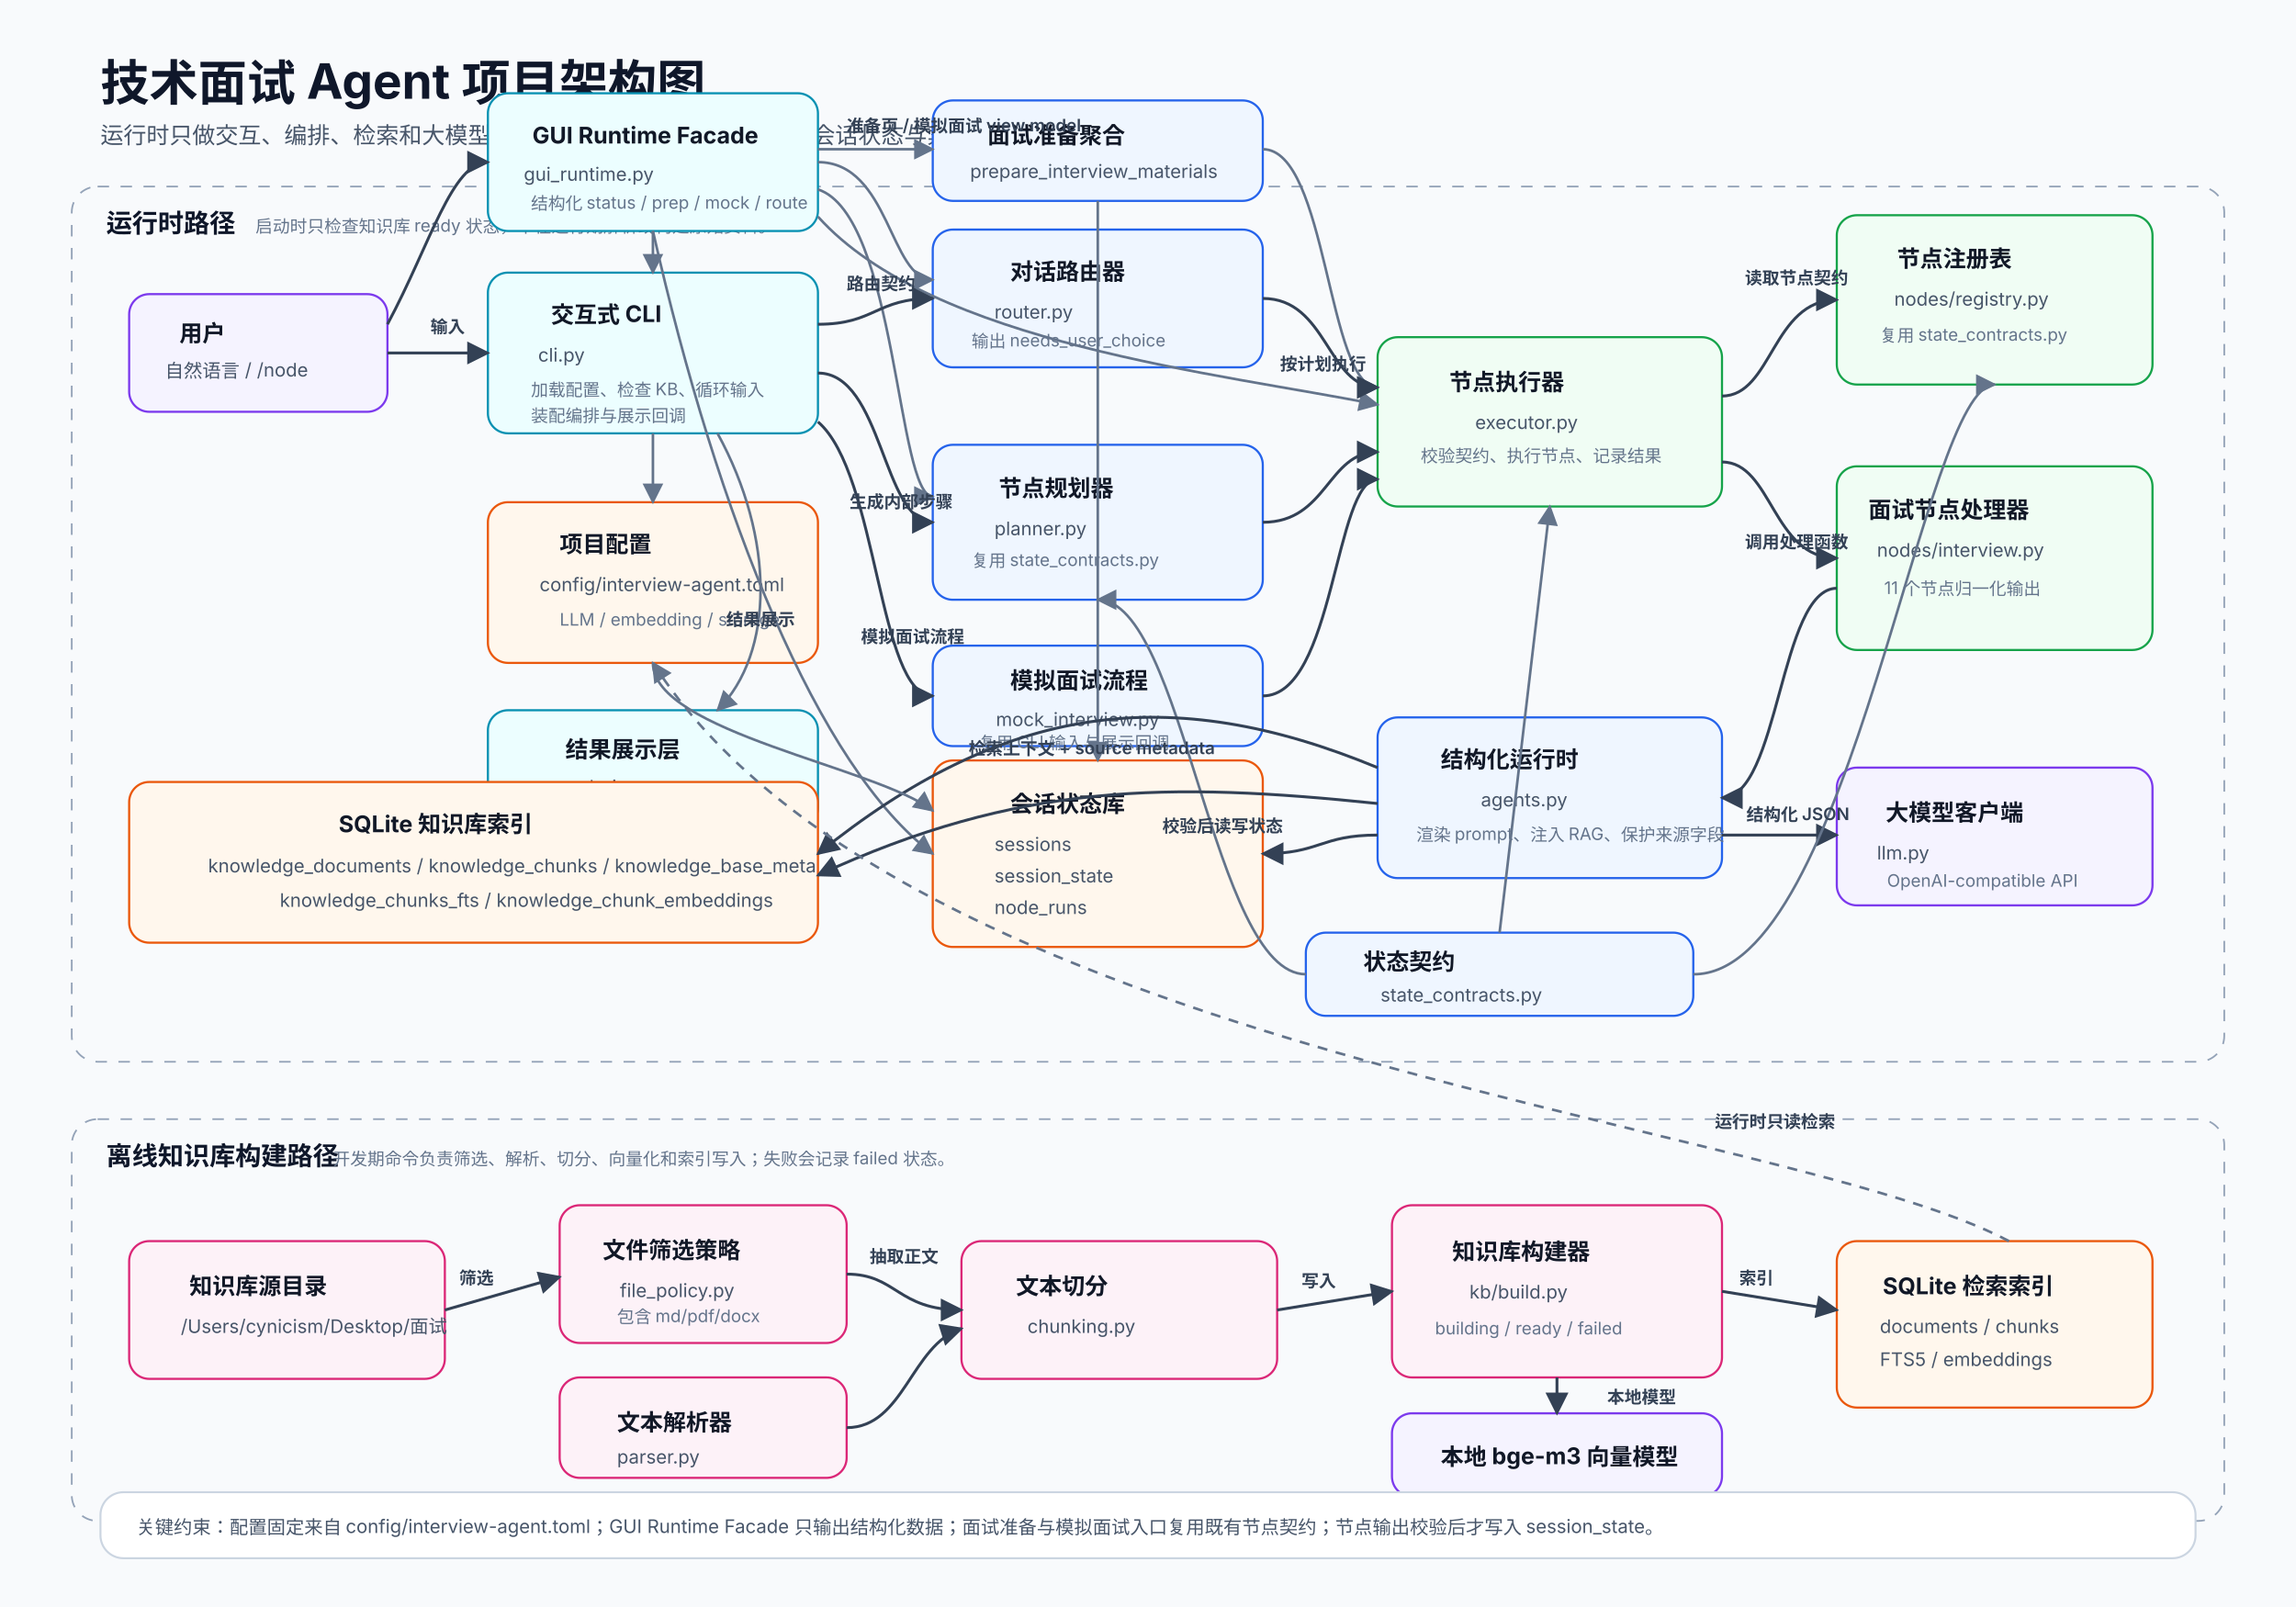
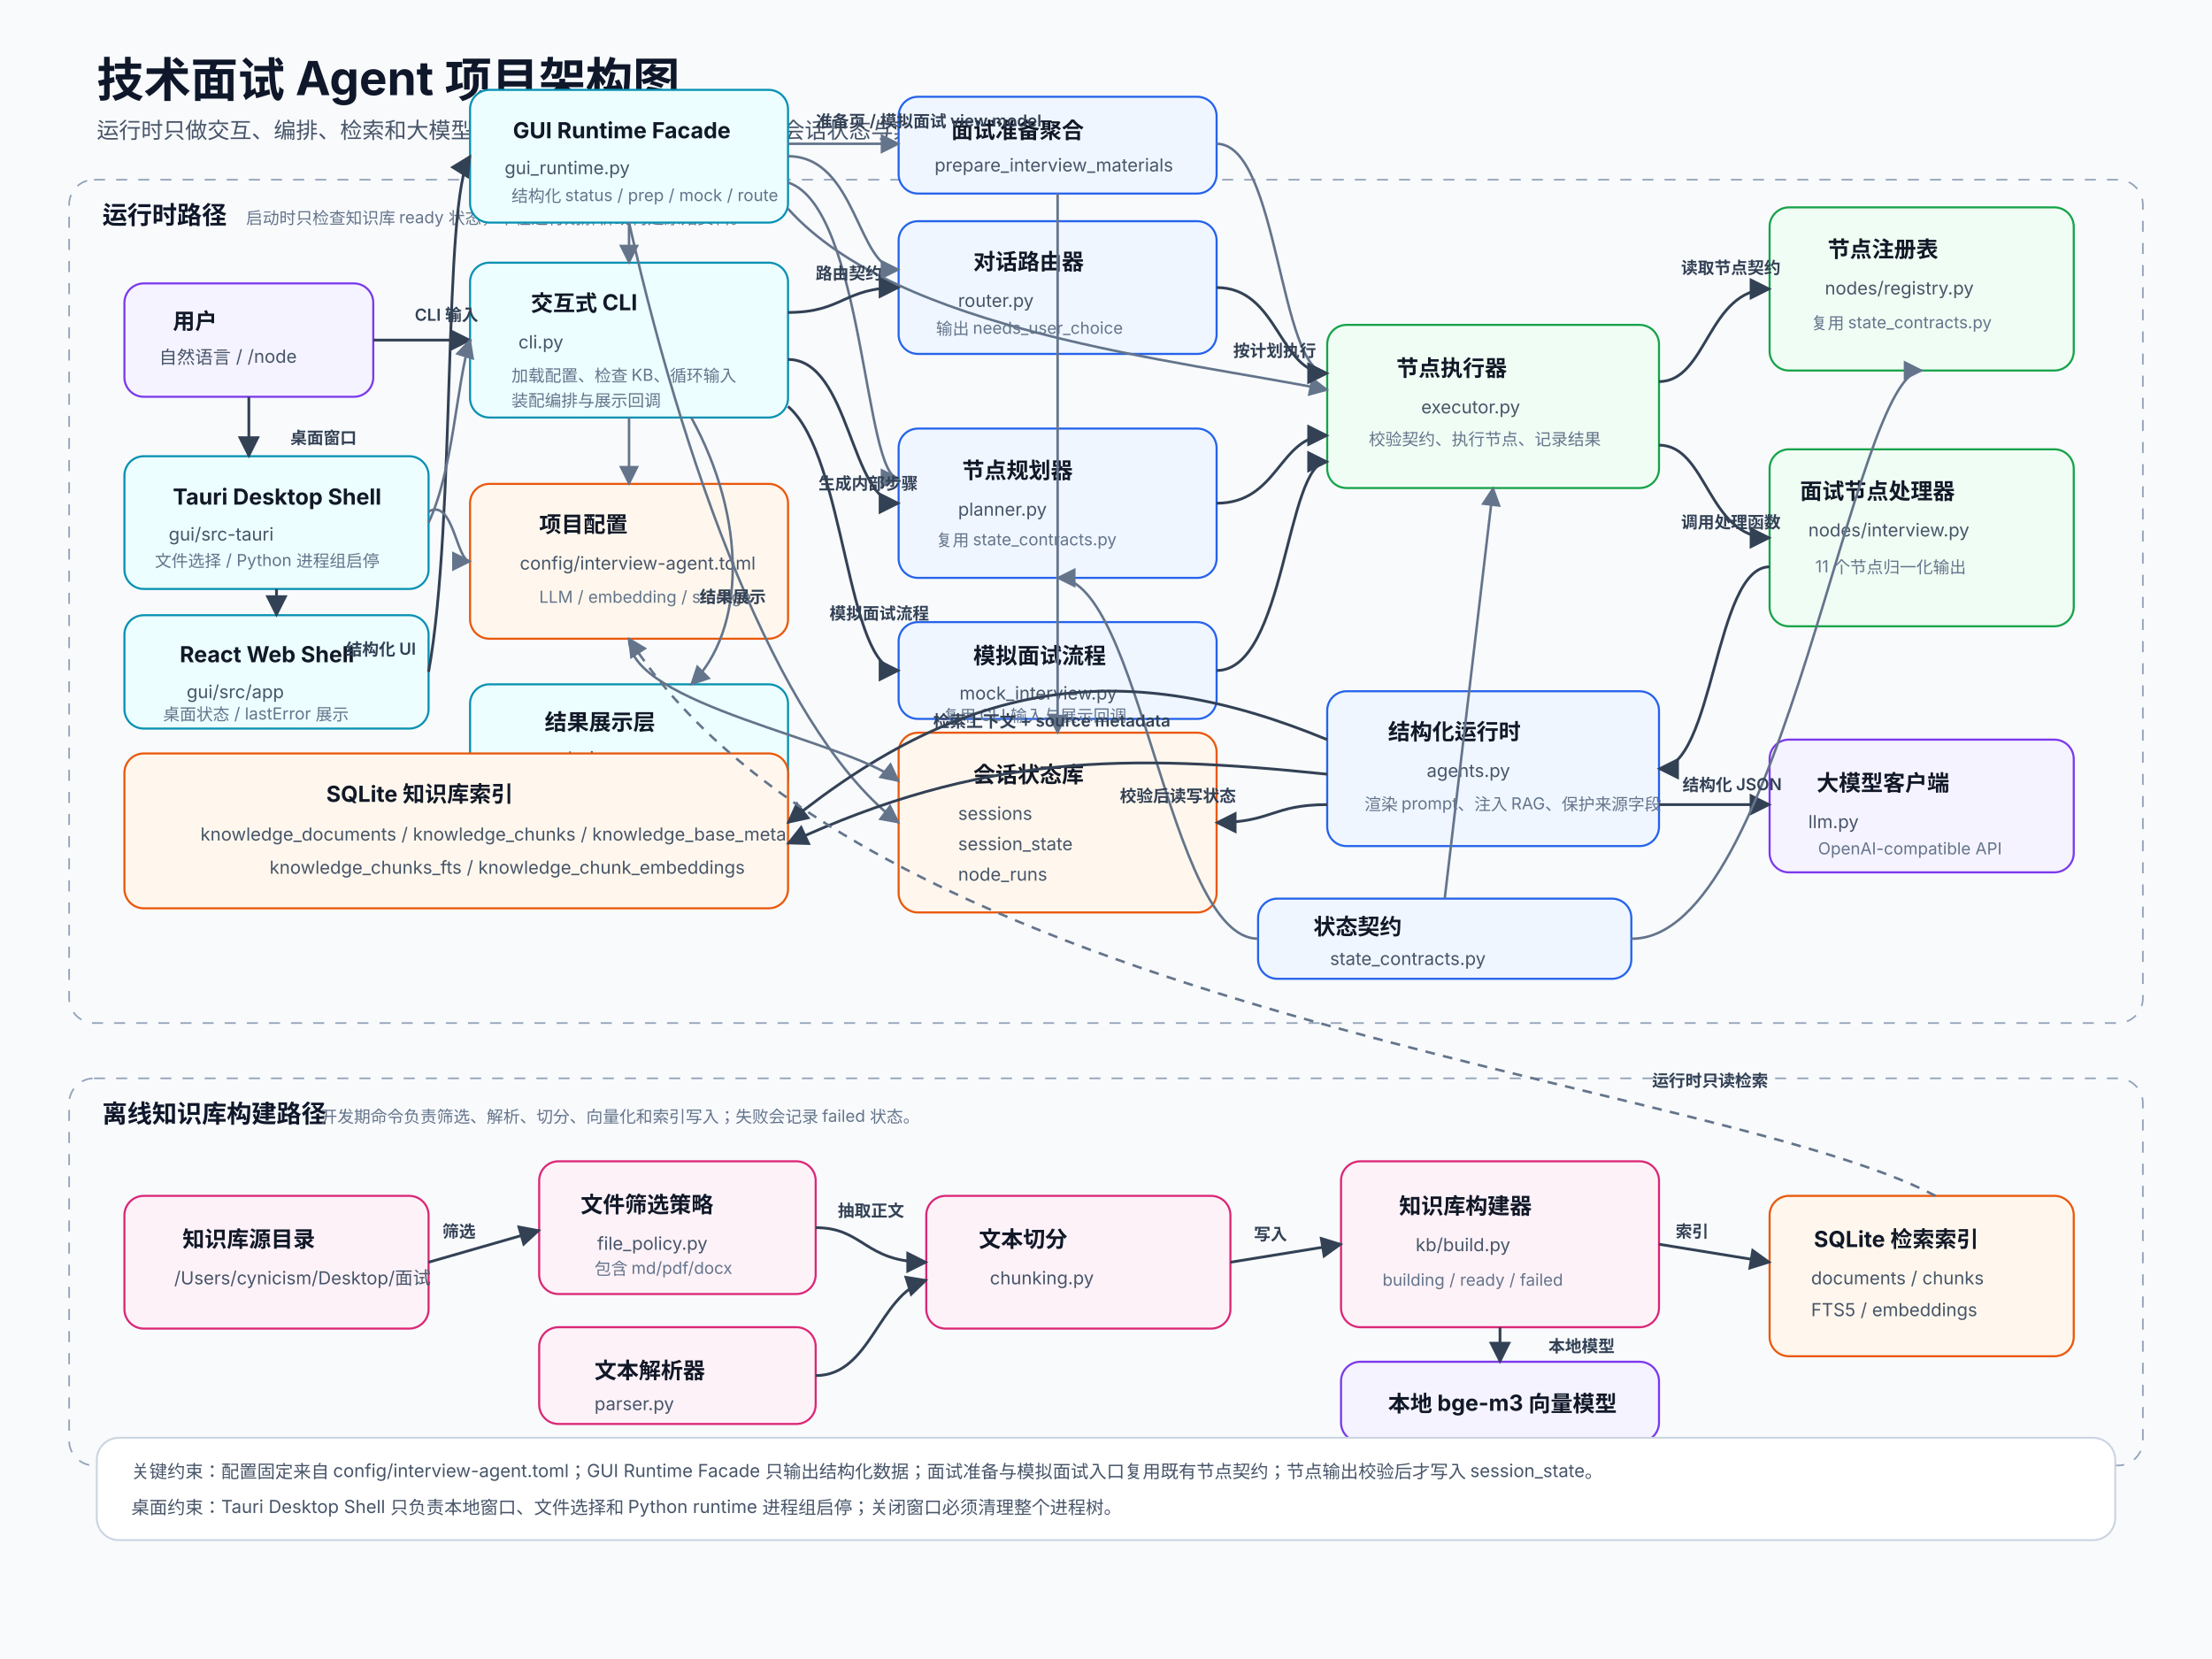
- <svg xmlns="http://www.w3.org/2000/svg" width="1600" height="1120" viewBox="0 0 1600 1120" role="img" aria-labelledby="title desc">
+ <svg xmlns="http://www.w3.org/2000/svg" width="1600" height="1200" viewBox="0 0 1600 1200" role="img" aria-labelledby="title desc">
  <defs>
    <marker id="arrow" viewBox="0 0 10 10" refX="9" refY="5" markerWidth="8" markerHeight="8" orient="auto-start-reverse">
      <path d="M 0 0 L 10 5 L 0 10 z" fill="#334155" />
    </marker>
    <marker id="soft-arrow" viewBox="0 0 10 10" refX="9" refY="5" markerWidth="8" markerHeight="8" orient="auto-start-reverse">
      <path d="M 0 0 L 10 5 L 0 10 z" fill="#64748b" />
    </marker>
    <style>
      .canvas { fill: #f8fafc; }
      .title { font: 700 34px -apple-system, BlinkMacSystemFont, "Segoe UI", sans-serif; fill: #0f172a; }
      .subtitle { font: 400 16px -apple-system, BlinkMacSystemFont, "Segoe UI", sans-serif; fill: #475569; }
      .section-title { font: 700 18px -apple-system, BlinkMacSystemFont, "Segoe UI", sans-serif; fill: #0f172a; }
      .label { font: 700 16px -apple-system, BlinkMacSystemFont, "Segoe UI", sans-serif; fill: #111827; }
      .small { font: 400 13px -apple-system, BlinkMacSystemFont, "Segoe UI", sans-serif; fill: #475569; }
      .tiny { font: 400 12px -apple-system, BlinkMacSystemFont, "Segoe UI", sans-serif; fill: #64748b; }
      .note { font: 600 12px -apple-system, BlinkMacSystemFont, "Segoe UI", sans-serif; fill: #334155; }
      .panel { fill: #ffffff; stroke: #cbd5e1; stroke-width: 1.4; rx: 16; }
      .runtime { fill: #ecfeff; stroke: #0891b2; stroke-width: 1.5; rx: 14; }
      .logic { fill: #eff6ff; stroke: #2563eb; stroke-width: 1.5; rx: 14; }
      .exec { fill: #f0fdf4; stroke: #16a34a; stroke-width: 1.5; rx: 14; }
      .data { fill: #fff7ed; stroke: #ea580c; stroke-width: 1.5; rx: 14; }
      .offline { fill: #fdf2f8; stroke: #db2777; stroke-width: 1.5; rx: 14; }
      .external { fill: #f5f3ff; stroke: #7c3aed; stroke-width: 1.5; rx: 14; }
      .line { stroke: #334155; stroke-width: 2; fill: none; marker-end: url(#arrow); }
      .soft-line { stroke: #64748b; stroke-width: 1.8; fill: none; marker-end: url(#soft-arrow); }
      .dash-line { stroke: #64748b; stroke-width: 1.8; stroke-dasharray: 7 6; fill: none; marker-end: url(#soft-arrow); }
      .boundary { fill: none; stroke: #94a3b8; stroke-width: 1.2; stroke-dasharray: 8 8; rx: 18; }
    </style>
  </defs>
-   <rect class="canvas" x="0" y="0" width="1600" height="1120" />
+   <rect class="canvas" x="0" y="0" width="1600" height="1200" />
  <text class="title" x="70" y="70">技术面试 Agent 项目架构图</text>
  <text class="subtitle" x="70" y="100">运行时只做交互、编排、检索和大模型调用；开发期离线构建知识库；会话状态与索引统一落在 SQLite。</text>
  <rect class="boundary" x="50" y="130" width="1500" height="610" />
  <text class="section-title" x="74" y="162">运行时路径</text>
  <text class="tiny" x="178" y="162">启动时只检查知识库 ready 状态，不在运行期解析或构建原始资料。</text>
  <rect class="external" x="90" y="205" width="180" height="82" />
  <text class="label" x="125" y="238">用户</text>
  <text class="small" x="115" y="263">自然语言 / /node</text>
  <rect class="runtime" x="340" y="190" width="230" height="112" />
  <text class="label" x="384" y="225">交互式 CLI</text>
  <text class="small" x="375" y="252">cli.py</text>
  <text class="tiny" x="370" y="276">加载配置、检查 KB、循环输入</text>
  <text class="tiny" x="370" y="294">装配编排与展示回调</text>
+   <rect class="runtime" x="90" y="330" width="220" height="96" />
+   <text class="label" x="125" y="365">Tauri Desktop Shell</text>
+   <text class="small" x="122" y="391">gui/src-tauri</text>
+   <text class="tiny" x="112" y="410">文件选择 / Python 进程组启停</text>
+   <rect class="runtime" x="90" y="445" width="220" height="82" />
+   <text class="label" x="130" y="479">React Web Shell</text>
+   <text class="small" x="135" y="505">gui/src/app</text>
+   <text class="tiny" x="118" y="521">桌面状态 / lastError 展示</text>
  <rect class="runtime" x="340" y="65" width="230" height="96" />
  <text class="label" x="371" y="100">GUI Runtime Facade</text>
  <text class="small" x="365" y="126">gui_runtime.py</text>
  <text class="tiny" x="370" y="146">结构化 status / prep / mock / route</text>
  <rect class="runtime" x="340" y="495" width="230" height="82" />
  <text class="label" x="394" y="528">结果展示层</text>
  <text class="small" x="386" y="553">rendering.py</text>
  <text class="tiny" x="366" y="570">格式化节点结果与终端样式</text>
  <rect class="logic" x="650" y="450" width="230" height="70" />
  <text class="label" x="704" y="480">模拟面试流程</text>
  <text class="small" x="694" y="506">mock_interview.py</text>
  <text class="tiny" x="682" y="522">复用 CLI 输入与展示回调</text>
  <rect class="data" x="340" y="350" width="230" height="112" />
  <text class="label" x="390" y="385">项目配置</text>
  <text class="small" x="376" y="412">config/interview-agent.toml</text>
  <text class="tiny" x="390" y="436">LLM / embedding / storage</text>
  <rect class="logic" x="650" y="160" width="230" height="96" />
  <text class="label" x="704" y="195">对话路由器</text>
  <text class="small" x="693" y="222">router.py</text>
  <text class="tiny" x="677" y="242">输出 needs_user_choice</text>
  <rect class="logic" x="650" y="70" width="230" height="70" />
  <text class="label" x="688" y="100">面试准备聚合</text>
  <text class="small" x="676" y="124">prepare_interview_materials</text>
  <rect class="logic" x="650" y="310" width="230" height="108" />
  <text class="label" x="696" y="346">节点规划器</text>
  <text class="small" x="693" y="373">planner.py</text>
  <text class="tiny" x="677" y="395">复用 state_contracts.py</text>
  <rect class="exec" x="960" y="235" width="240" height="118" />
  <text class="label" x="1010" y="272">节点执行器</text>
  <text class="small" x="1028" y="299">executor.py</text>
  <text class="tiny" x="990" y="322">校验契约、执行节点、记录结果</text>
  <rect class="exec" x="1280" y="150" width="220" height="118" />
  <text class="label" x="1322" y="186">节点注册表</text>
  <text class="small" x="1320" y="213">nodes/registry.py</text>
  <text class="tiny" x="1310" y="238">复用 state_contracts.py</text>
  <rect class="exec" x="1280" y="325" width="220" height="128" />
  <text class="label" x="1302" y="361">面试节点处理器</text>
  <text class="small" x="1308" y="388">nodes/interview.py</text>
  <text class="tiny" x="1313" y="414">11 个节点归一化输出</text>
  <rect class="logic" x="960" y="500" width="240" height="112" />
  <text class="label" x="1004" y="535">结构化运行时</text>
  <text class="small" x="1032" y="562">agents.py</text>
  <text class="tiny" x="987" y="586">渲染 prompt、注入 RAG、保护来源字段</text>
  <rect class="external" x="1280" y="535" width="220" height="96" />
  <text class="label" x="1314" y="572">大模型客户端</text>
  <text class="small" x="1308" y="599">llm.py</text>
  <text class="tiny" x="1315" y="618">OpenAI-compatible API</text>
  <rect class="data" x="650" y="530" width="230" height="130" />
  <text class="label" x="704" y="566">会话状态库</text>
  <text class="small" x="693" y="593">sessions</text>
  <text class="small" x="693" y="615">session_state</text>
  <text class="small" x="693" y="637">node_runs</text>
  <rect class="logic" x="910" y="650" width="270" height="58" />
  <text class="label" x="950" y="676">状态契约</text>
  <text class="small" x="962" y="698">state_contracts.py</text>
  <rect class="data" x="90" y="545" width="480" height="112" />
  <text class="label" x="236" y="580">SQLite 知识库索引</text>
  <text class="small" x="145" y="608">knowledge_documents / knowledge_chunks / knowledge_base_meta</text>
  <text class="small" x="195" y="632">knowledge_chunks_fts / knowledge_chunk_embeddings</text>
  <path class="line" d="M 270 246 L 340 246" />
-   <path class="line" d="M 270 226 C 300 170 315 113 340 113" />
+   <path class="line" d="M 180 287 L 180 330" />
+   <path class="line" d="M 200 426 L 200 445" />
+   <path class="line" d="M 310 486 C 330 375 320 145 340 113" />
+   <path class="soft-line" d="M 310 378 C 328 340 330 278 340 246" />
+   <path class="soft-line" d="M 310 370 C 328 360 330 406 340 406" />
  <path class="soft-line" d="M 455 161 L 455 190" />
  <path class="soft-line" d="M 570 113 C 620 113 620 195 650 195" />
  <path class="soft-line" d="M 570 104 L 650 104" />
  <path class="soft-line" d="M 880 104 C 925 104 925 270 960 270" />
  <path class="soft-line" d="M 765 140 L 765 530" />
  <path class="soft-line" d="M 570 132 C 625 150 625 346 650 346" />
  <path class="soft-line" d="M 570 151 C 650 240 850 260 960 282" />
  <path class="soft-line" d="M 455 161 C 500 360 570 535 650 595" />
  <path class="soft-line" d="M 455 302 L 455 350" />
  <path class="soft-line" d="M 500 302 C 540 375 540 455 500 495" />
  <path class="line" d="M 570 226 C 610 226 610 208 650 208" />
  <path class="line" d="M 570 260 C 615 260 615 364 650 364" />
  <path class="line" d="M 570 294 C 612 330 612 485 650 485" />
  <path class="line" d="M 880 208 C 925 208 925 270 960 270" />
  <path class="line" d="M 880 364 C 925 364 925 315 960 315" />
  <path class="line" d="M 880 485 C 930 485 930 334 960 334" />
  <path class="line" d="M 1200 276 C 1235 276 1235 209 1280 209" />
  <path class="line" d="M 1200 322 C 1235 322 1235 389 1280 389" />
  <path class="line" d="M 1280 410 C 1240 410 1240 556 1200 556" />
  <path class="line" d="M 1200 582 L 1280 582" />
  <path class="line" d="M 960 582 C 920 582 920 595 880 595" />
  <path class="soft-line" d="M 910 679 C 845 679 825 418 765 418" />
  <path class="soft-line" d="M 1045 650 L 1080 353" />
  <path class="soft-line" d="M 1180 679 C 1290 680 1340 268 1390 268" />
  <path class="line" d="M 960 535 C 815 475 700 490 570 595" />
  <path class="line" d="M 960 560 C 815 545 710 545 570 610" />
  <path class="soft-line" d="M 455 462 C 455 510 612 535 650 565" />
-   <text class="note" x="300" y="232">输入</text>
+   <text class="note" x="300" y="232">CLI 输入</text>
+   <text class="note" x="210" y="321">桌面窗口</text>
+   <text class="note" x="250" y="474">结构化 UI</text>
  <text class="note" x="506" y="436">结果展示</text>
  <text class="note" x="590" y="202">路由契约</text>
  <text class="note" x="590" y="92">准备页 / 模拟面试 view model</text>
  <text class="note" x="592" y="354">生成内部步骤</text>
  <text class="note" x="600" y="448">模拟面试流程</text>
  <text class="note" x="892" y="258">按计划执行</text>
  <text class="note" x="1216" y="198">读取节点契约</text>
  <text class="note" x="1216" y="382">调用处理函数</text>
  <text class="note" x="1217" y="572">结构化 JSON</text>
  <text class="note" x="810" y="580">校验后读写状态</text>
  <text class="note" x="675" y="526">检索上下文 + source metadata</text>
  <rect class="boundary" x="50" y="780" width="1500" height="280" />
  <text class="section-title" x="74" y="812">离线知识库构建路径</text>
  <text class="tiny" x="232" y="812">开发期命令负责筛选、解析、切分、向量化和索引写入；失败会记录 failed 状态。</text>
  <rect class="offline" x="90" y="865" width="220" height="96" />
  <text class="label" x="132" y="902">知识库源目录</text>
  <text class="small" x="126" y="929">/Users/cynicism/Desktop/面试</text>
  <rect class="offline" x="390" y="840" width="200" height="96" />
  <text class="label" x="420" y="877">文件筛选策略</text>
  <text class="small" x="432" y="904">file_policy.py</text>
  <text class="tiny" x="430" y="922">包含 md/pdf/docx</text>
  <rect class="offline" x="390" y="960" width="200" height="70" />
  <text class="label" x="430" y="997">文本解析器</text>
  <text class="small" x="430" y="1020">parser.py</text>
  <rect class="offline" x="670" y="865" width="220" height="96" />
  <text class="label" x="708" y="902">文本切分</text>
  <text class="small" x="716" y="929">chunking.py</text>
  <rect class="offline" x="970" y="840" width="230" height="120" />
  <text class="label" x="1012" y="878">知识库构建器</text>
  <text class="small" x="1024" y="905">kb/build.py</text>
  <text class="tiny" x="1000" y="930">building / ready / failed</text>
  <rect class="external" x="970" y="985" width="230" height="58" />
  <text class="label" x="1004" y="1021">本地 bge-m3 向量模型</text>
  <rect class="data" x="1280" y="865" width="220" height="116" />
  <text class="label" x="1312" y="902">SQLite 检索索引</text>
  <text class="small" x="1310" y="929">documents / chunks</text>
  <text class="small" x="1310" y="952">FTS5 / embeddings</text>
  <path class="line" d="M 310 913 L 390 890" />
  <path class="line" d="M 590 888 C 625 888 625 913 670 913" />
  <path class="line" d="M 590 995 C 630 995 635 937 670 926" />
  <path class="line" d="M 890 913 L 970 900" />
  <path class="line" d="M 1085 960 L 1085 985" />
  <path class="line" d="M 1200 900 L 1280 913" />
  <path class="dash-line" d="M 1400 865 C 1240 780 630 735 455 462" />
  <text class="note" x="320" y="895">筛选</text>
  <text class="note" x="606" y="880">抽取正文</text>
  <text class="note" x="907" y="897">写入</text>
  <text class="note" x="1212" y="895">索引</text>
  <text class="note" x="1120" y="978">本地模型</text>
  <text class="note" x="1195" y="786">运行时只读检索</text>
-   <rect class="panel" x="70" y="1040" width="1460" height="46" />
+   <rect class="panel" x="70" y="1040" width="1460" height="74" />
  <text class="small" x="95" y="1069">关键约束：配置固定来自 config/interview-agent.toml；GUI Runtime Facade 只输出结构化数据；面试准备与模拟面试入口复用既有节点契约；节点输出校验后才写入 session_state。</text>
+   <text class="small" x="95" y="1095">桌面约束：Tauri Desktop Shell 只负责本地窗口、文件选择和 Python runtime 进程组启停；关闭窗口必须清理整个进程树。</text>
</svg>
